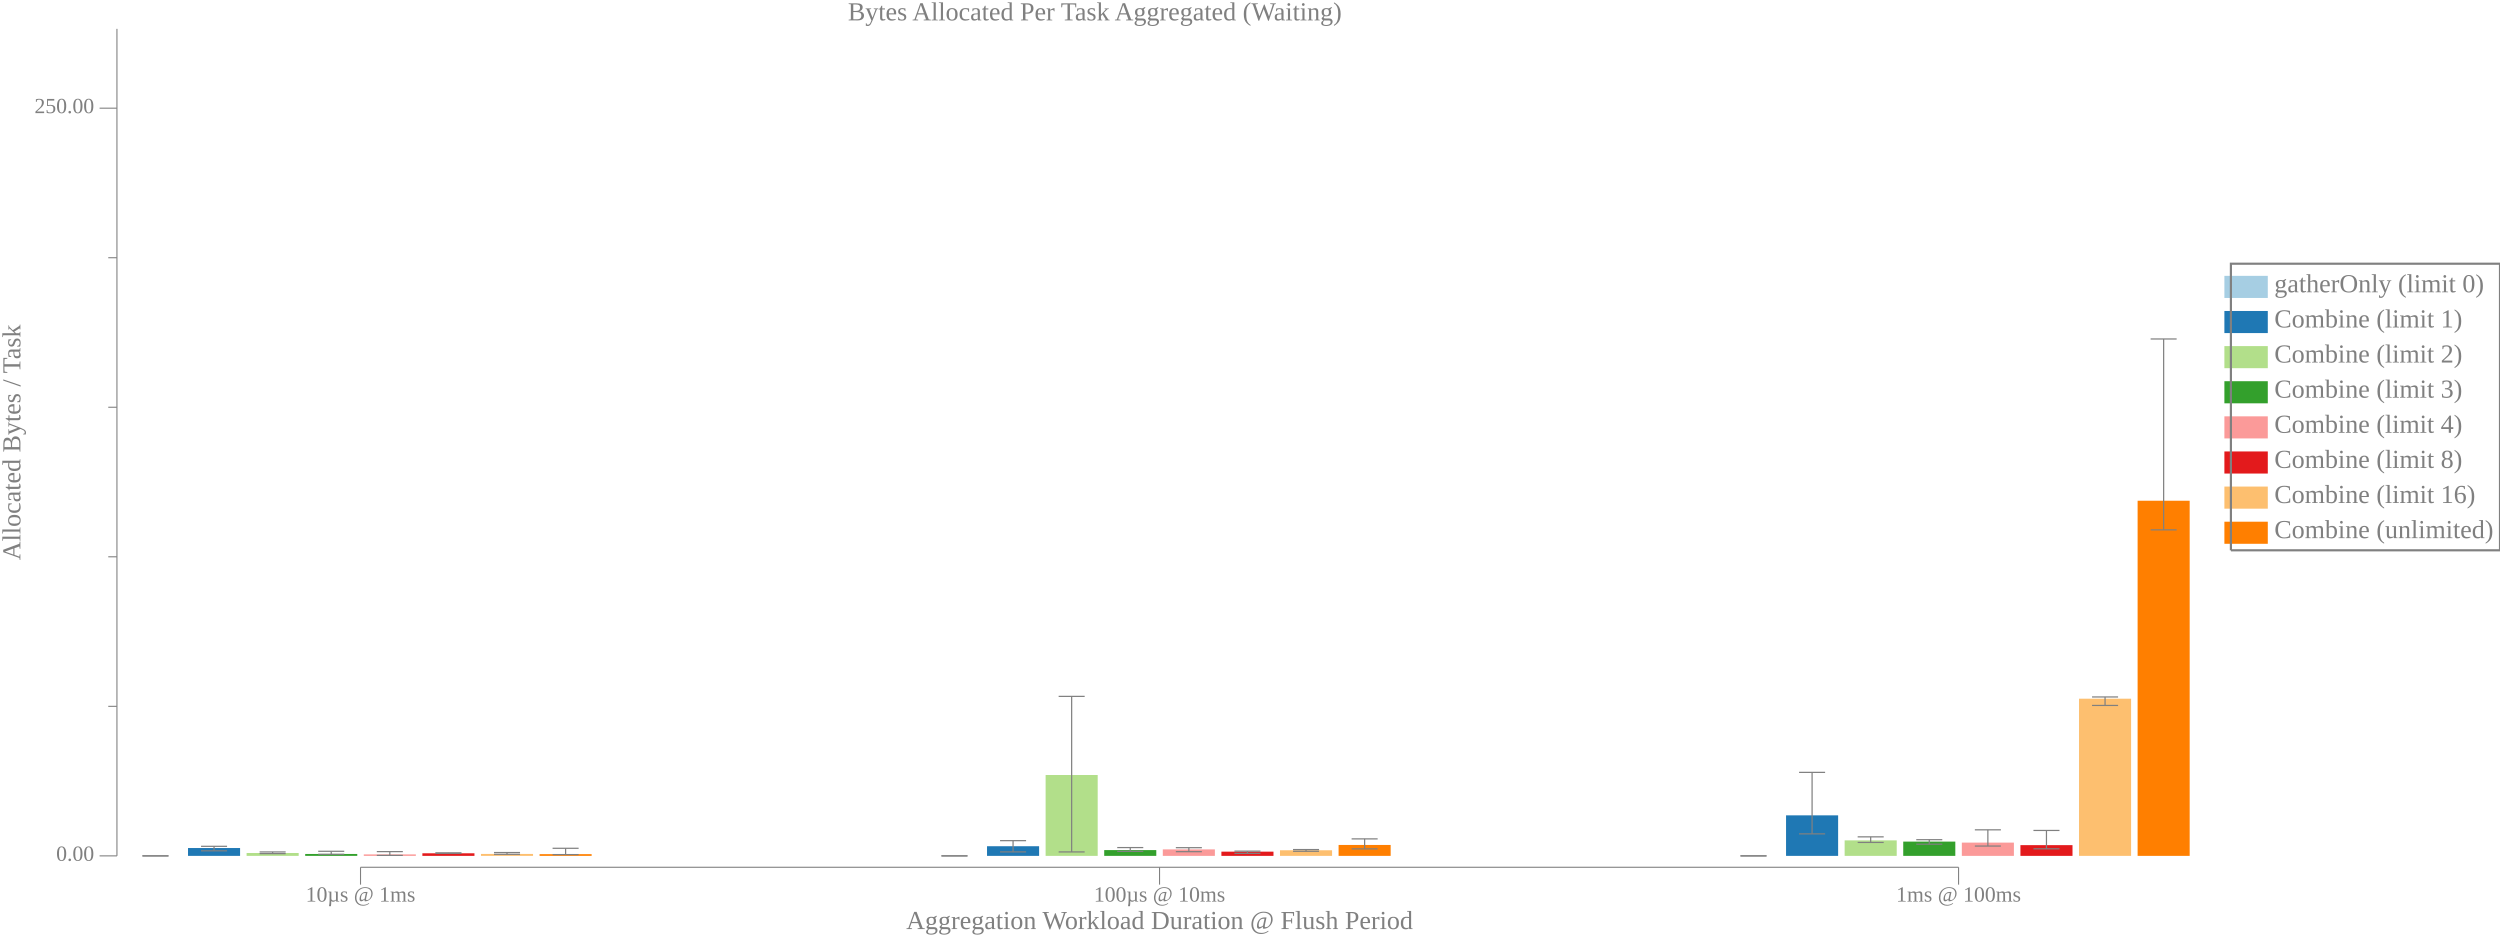
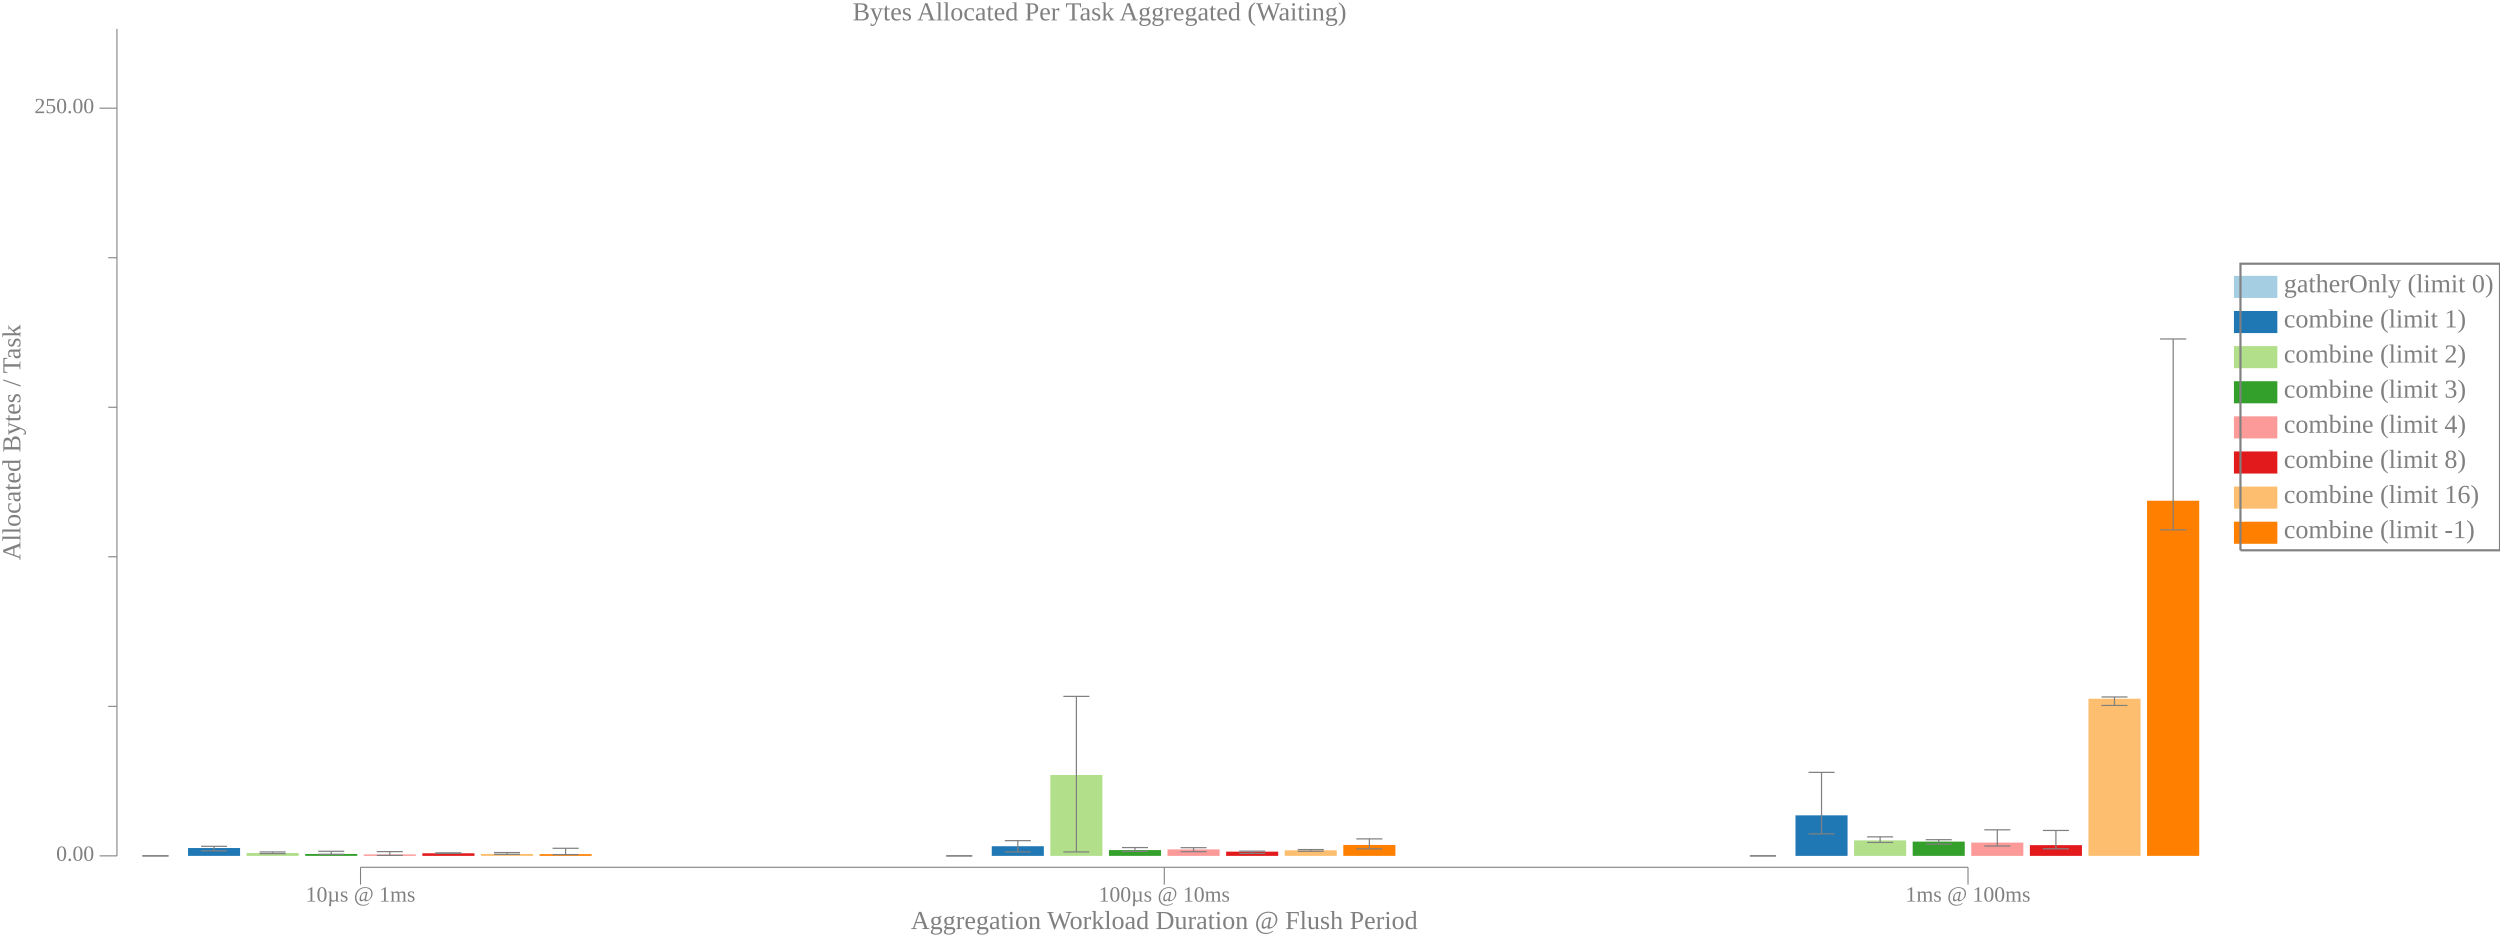
<svg xmlns="http://www.w3.org/2000/svg" width="1152pt" height="432pt" viewBox="0 0 1152 432">
  <g transform="scale(1, -1) translate(0, -432)">
-     <path d="M1025,294.7L1025,304.89L1045,304.89L1045,294.7Z" style="fill:#A6CEE3" />
-     <text x="1048" y="-297.31" transform="scale(1, -1)" style="font-family:Liberation Serif;font-variant:normal;font-weight:normal;font-style:normal;font-size:12px;fill:#808080">gatherOnly (limit 0)</text>
-     <path d="M1025,278.52L1025,288.7L1045,288.7L1045,278.52Z" style="fill:#1F78B4" />
-     <text x="1048" y="-281.12" transform="scale(1, -1)" style="font-family:Liberation Serif;font-variant:normal;font-weight:normal;font-style:normal;font-size:12px;fill:#808080">Combine (limit 1)</text>
-     <path d="M1025,262.34L1025,272.52L1045,272.52L1045,262.34Z" style="fill:#B2DF8A" />
-     <text x="1048" y="-264.94" transform="scale(1, -1)" style="font-family:Liberation Serif;font-variant:normal;font-weight:normal;font-style:normal;font-size:12px;fill:#808080">Combine (limit 2)</text>
-     <path d="M1025,246.15L1025,256.34L1045,256.34L1045,246.15Z" style="fill:#33A02C" />
-     <text x="1048" y="-248.76" transform="scale(1, -1)" style="font-family:Liberation Serif;font-variant:normal;font-weight:normal;font-style:normal;font-size:12px;fill:#808080">Combine (limit 3)</text>
-     <path d="M1025,229.97L1025,240.15L1045,240.15L1045,229.97Z" style="fill:#FB9A99" />
-     <text x="1048" y="-232.57" transform="scale(1, -1)" style="font-family:Liberation Serif;font-variant:normal;font-weight:normal;font-style:normal;font-size:12px;fill:#808080">Combine (limit 4)</text>
-     <path d="M1025,213.79L1025,223.97L1045,223.97L1045,213.79Z" style="fill:#E31A1C" />
-     <text x="1048" y="-216.39" transform="scale(1, -1)" style="font-family:Liberation Serif;font-variant:normal;font-weight:normal;font-style:normal;font-size:12px;fill:#808080">Combine (limit 8)</text>
-     <path d="M1025,197.6L1025,207.79L1045,207.79L1045,197.6Z" style="fill:#FDBF6F" />
-     <text x="1048" y="-200.21" transform="scale(1, -1)" style="font-family:Liberation Serif;font-variant:normal;font-weight:normal;font-style:normal;font-size:12px;fill:#808080">Combine (limit 16)</text>
-     <path d="M1025,181.42L1025,191.6L1045,191.6L1045,181.42Z" style="fill:#FF7F00" />
-     <text x="1048" y="-184.02" transform="scale(1, -1)" style="font-family:Liberation Serif;font-variant:normal;font-weight:normal;font-style:normal;font-size:12px;fill:#808080">Combine (unlimited)</text>
-     <path d="M1028,178.42L1028,310.48L1152,310.48L1152,178.42L1028,178.42" style="fill:none;stroke:#808080" />
-     <path d="M0,0L1009,0L1009,432L0,432Z" style="fill:#-8000000000000000-8000000000000000-8000000000000000;fill-opacity:0" />
-     <text x="390.71" y="-422.61" transform="scale(1, -1)" style="font-family:Liberation Serif;font-variant:normal;font-weight:normal;font-style:normal;font-size:12px;fill:#808080">Bytes Allocated Per Task Aggregated (Waiting)</text>
-     <text x="417.57" y="-3.902" transform="scale(1, -1)" style="font-family:Liberation Serif;font-variant:normal;font-weight:normal;font-style:normal;font-size:12px;fill:#808080">Aggregation Workload Duration @ Flush Period</text>
+     <path d="M1029.4,294.7L1029.4,304.89L1049.4,304.89L1049.4,294.7Z" style="fill:#A6CEE3" />
+     <text x="1052.4" y="-297.31" transform="scale(1, -1)" style="font-family:Liberation Serif;font-variant:normal;font-weight:normal;font-style:normal;font-size:12px;fill:#808080">gatherOnly (limit 0)</text>
+     <path d="M1029.4,278.52L1029.4,288.7L1049.4,288.7L1049.4,278.52Z" style="fill:#1F78B4" />
+     <text x="1052.4" y="-281.12" transform="scale(1, -1)" style="font-family:Liberation Serif;font-variant:normal;font-weight:normal;font-style:normal;font-size:12px;fill:#808080">combine (limit 1)</text>
+     <path d="M1029.4,262.34L1029.4,272.52L1049.4,272.52L1049.4,262.34Z" style="fill:#B2DF8A" />
+     <text x="1052.4" y="-264.94" transform="scale(1, -1)" style="font-family:Liberation Serif;font-variant:normal;font-weight:normal;font-style:normal;font-size:12px;fill:#808080">combine (limit 2)</text>
+     <path d="M1029.4,246.15L1029.4,256.34L1049.4,256.34L1049.4,246.15Z" style="fill:#33A02C" />
+     <text x="1052.4" y="-248.76" transform="scale(1, -1)" style="font-family:Liberation Serif;font-variant:normal;font-weight:normal;font-style:normal;font-size:12px;fill:#808080">combine (limit 3)</text>
+     <path d="M1029.4,229.97L1029.4,240.15L1049.4,240.15L1049.4,229.97Z" style="fill:#FB9A99" />
+     <text x="1052.4" y="-232.57" transform="scale(1, -1)" style="font-family:Liberation Serif;font-variant:normal;font-weight:normal;font-style:normal;font-size:12px;fill:#808080">combine (limit 4)</text>
+     <path d="M1029.4,213.79L1029.4,223.97L1049.4,223.97L1049.4,213.79Z" style="fill:#E31A1C" />
+     <text x="1052.4" y="-216.39" transform="scale(1, -1)" style="font-family:Liberation Serif;font-variant:normal;font-weight:normal;font-style:normal;font-size:12px;fill:#808080">combine (limit 8)</text>
+     <path d="M1029.4,197.6L1029.4,207.79L1049.4,207.79L1049.4,197.6Z" style="fill:#FDBF6F" />
+     <text x="1052.4" y="-200.21" transform="scale(1, -1)" style="font-family:Liberation Serif;font-variant:normal;font-weight:normal;font-style:normal;font-size:12px;fill:#808080">combine (limit 16)</text>
+     <path d="M1029.4,181.42L1029.4,191.6L1049.4,191.6L1049.4,181.42Z" style="fill:#FF7F00" />
+     <text x="1052.4" y="-184.02" transform="scale(1, -1)" style="font-family:Liberation Serif;font-variant:normal;font-weight:normal;font-style:normal;font-size:12px;fill:#808080">combine (limit -1)</text>
+     <path d="M1032.4,178.42L1032.4,310.48L1152,310.48L1152,178.42L1032.4,178.42" style="fill:none;stroke:#808080" />
+     <path d="M0,0L1013.4,0L1013.4,432L0,432Z" style="fill:#-8000000000000000-8000000000000000-8000000000000000;fill-opacity:0" />
+     <text x="392.89" y="-422.61" transform="scale(1, -1)" style="font-family:Liberation Serif;font-variant:normal;font-weight:normal;font-style:normal;font-size:12px;fill:#808080">Bytes Allocated Per Task Aggregated (Waiting)</text>
+     <text x="419.74" y="-3.902" transform="scale(1, -1)" style="font-family:Liberation Serif;font-variant:normal;font-weight:normal;font-style:normal;font-size:12px;fill:#808080">Aggregation Workload Duration @ Flush Period</text>
    <text x="140.87" y="-16.541" transform="scale(1, -1)" style="font-family:Liberation Serif;font-variant:normal;font-weight:normal;font-style:normal;font-size:10px;fill:#808080">10µs @ 1ms</text>
-     <text x="504.06" y="-16.541" transform="scale(1, -1)" style="font-family:Liberation Serif;font-variant:normal;font-weight:normal;font-style:normal;font-size:10px;fill:#808080">100µs @ 10ms</text>
-     <text x="873.74" y="-16.541" transform="scale(1, -1)" style="font-family:Liberation Serif;font-variant:normal;font-weight:normal;font-style:normal;font-size:10px;fill:#808080">1ms @ 100ms</text>
+     <text x="506.23" y="-16.541" transform="scale(1, -1)" style="font-family:Liberation Serif;font-variant:normal;font-weight:normal;font-style:normal;font-size:10px;fill:#808080">100µs @ 10ms</text>
+     <text x="878.08" y="-16.541" transform="scale(1, -1)" style="font-family:Liberation Serif;font-variant:normal;font-weight:normal;font-style:normal;font-size:10px;fill:#808080">1ms @ 100ms</text>
    <path d="M166.13,24.363L166.13,32.363" style="fill:none;stroke:#808080;stroke-width:0.5" />
-     <path d="M534.32,24.363L534.32,32.363" style="fill:none;stroke:#808080;stroke-width:0.5" />
-     <path d="M902.51,24.363L902.51,32.363" style="fill:none;stroke:#808080;stroke-width:0.5" />
-     <path d="M166.13,32.363L902.51,32.363" style="fill:none;stroke:#808080;stroke-width:0.5" />
+     <path d="M536.5,24.363L536.5,32.363" style="fill:none;stroke:#808080;stroke-width:0.5" />
+     <path d="M906.86,24.363L906.86,32.363" style="fill:none;stroke:#808080;stroke-width:0.5" />
+     <path d="M166.13,32.363L906.86,32.363" style="fill:none;stroke:#808080;stroke-width:0.5" />
    <g transform="rotate(90)">
      <text x="173.87" y="9.387" transform="scale(1, -1)" style="font-family:Liberation Serif;font-variant:normal;font-weight:normal;font-style:normal;font-size:12px;fill:#808080">Allocated Bytes / Task</text>
    </g>
    <text x="25.885" y="-35.328" transform="scale(1, -1)" style="font-family:Liberation Serif;font-variant:normal;font-weight:normal;font-style:normal;font-size:10px;fill:#808080">0.00</text>
    <text x="15.885" y="-379.86" transform="scale(1, -1)" style="font-family:Liberation Serif;font-variant:normal;font-weight:normal;font-style:normal;font-size:10px;fill:#808080">250.00</text>
    <path d="M45.885,37.613L53.885,37.613" style="fill:none;stroke:#808080;stroke-width:0.5" />
    <path d="M45.885,382.15L53.885,382.15" style="fill:none;stroke:#808080;stroke-width:0.5" />
    <path d="M49.885,106.52L53.885,106.52" style="fill:none;stroke:#808080;stroke-width:0.5" />
    <path d="M49.885,175.43L53.885,175.43" style="fill:none;stroke:#808080;stroke-width:0.5" />
    <path d="M49.885,244.34L53.885,244.34" style="fill:none;stroke:#808080;stroke-width:0.5" />
    <path d="M49.885,313.24L53.885,313.24" style="fill:none;stroke:#808080;stroke-width:0.5" />
    <path d="M53.885,37.613L53.885,418.71" style="fill:none;stroke:#808080;stroke-width:0.5" />
    <path d="M59.635,37.613L59.635,37.613L83.635,37.613L83.635,37.613Z" style="fill:#A6CEE3" />
    <path d="M71.635,37.613L71.635,37.613" style="fill:none;stroke:#808080;stroke-width:0.567" />
    <path d="M65.635,37.613L77.635,37.613" style="fill:none;stroke:#808080;stroke-width:0.567" />
    <path d="M65.635,37.613L77.635,37.613" style="fill:none;stroke:#808080;stroke-width:0.567" />
-     <path d="M427.82,37.613L427.82,37.613L451.82,37.613L451.82,37.613Z" style="fill:#A6CEE3" />
-     <path d="M439.82,37.613L439.82,37.613" style="fill:none;stroke:#808080;stroke-width:0.567" />
-     <path d="M433.82,37.613L445.82,37.613" style="fill:none;stroke:#808080;stroke-width:0.567" />
-     <path d="M433.82,37.613L445.82,37.613" style="fill:none;stroke:#808080;stroke-width:0.567" />
-     <path d="M796.01,37.613L796.01,37.613L820.01,37.613L820.01,37.613Z" style="fill:#A6CEE3" />
-     <path d="M808.01,37.613L808.01,37.613" style="fill:none;stroke:#808080;stroke-width:0.567" />
-     <path d="M802.01,37.613L814.01,37.613" style="fill:none;stroke:#808080;stroke-width:0.567" />
-     <path d="M802.01,37.613L814.01,37.613" style="fill:none;stroke:#808080;stroke-width:0.567" />
+     <path d="M430,37.613L430,37.613L454,37.613L454,37.613Z" style="fill:#A6CEE3" />
+     <path d="M442,37.613L442,37.613" style="fill:none;stroke:#808080;stroke-width:0.567" />
+     <path d="M436,37.613L448,37.613" style="fill:none;stroke:#808080;stroke-width:0.567" />
+     <path d="M436,37.613L448,37.613" style="fill:none;stroke:#808080;stroke-width:0.567" />
+     <path d="M800.36,37.613L800.36,37.613L824.36,37.613L824.36,37.613Z" style="fill:#A6CEE3" />
+     <path d="M812.36,37.613L812.36,37.613" style="fill:none;stroke:#808080;stroke-width:0.567" />
+     <path d="M806.36,37.613L818.36,37.613" style="fill:none;stroke:#808080;stroke-width:0.567" />
+     <path d="M806.36,37.613L818.36,37.613" style="fill:none;stroke:#808080;stroke-width:0.567" />
    <path d="M86.635,37.613L86.635,41.229L110.63,41.229L110.63,37.613Z" style="fill:#1F78B4" />
    <path d="M98.635,39.936L98.635,42.017" style="fill:none;stroke:#808080;stroke-width:0.567" />
    <path d="M92.635,39.936L104.63,39.936" style="fill:none;stroke:#808080;stroke-width:0.567" />
    <path d="M92.635,42.017L104.63,42.017" style="fill:none;stroke:#808080;stroke-width:0.567" />
-     <path d="M454.82,37.613L454.82,42.058L478.82,42.058L478.82,37.613Z" style="fill:#1F78B4" />
-     <path d="M466.82,39.446L466.82,44.628" style="fill:none;stroke:#808080;stroke-width:0.567" />
-     <path d="M460.82,39.446L472.82,39.446" style="fill:none;stroke:#808080;stroke-width:0.567" />
-     <path d="M460.82,44.628L472.82,44.628" style="fill:none;stroke:#808080;stroke-width:0.567" />
-     <path d="M823.01,37.613L823.01,56.287L847.01,56.287L847.01,37.613Z" style="fill:#1F78B4" />
-     <path d="M835.01,47.756L835.01,76.091" style="fill:none;stroke:#808080;stroke-width:0.567" />
-     <path d="M829.01,47.756L841.01,47.756" style="fill:none;stroke:#808080;stroke-width:0.567" />
-     <path d="M829.01,76.091L841.01,76.091" style="fill:none;stroke:#808080;stroke-width:0.567" />
+     <path d="M457,37.613L457,42.058L481,42.058L481,37.613Z" style="fill:#1F78B4" />
+     <path d="M469,39.446L469,44.628" style="fill:none;stroke:#808080;stroke-width:0.567" />
+     <path d="M463,39.446L475,39.446" style="fill:none;stroke:#808080;stroke-width:0.567" />
+     <path d="M463,44.628L475,44.628" style="fill:none;stroke:#808080;stroke-width:0.567" />
+     <path d="M827.36,37.613L827.36,56.287L851.36,56.287L851.36,37.613Z" style="fill:#1F78B4" />
+     <path d="M839.36,47.756L839.36,76.091" style="fill:none;stroke:#808080;stroke-width:0.567" />
+     <path d="M833.36,47.756L845.36,47.756" style="fill:none;stroke:#808080;stroke-width:0.567" />
+     <path d="M833.36,76.091L845.36,76.091" style="fill:none;stroke:#808080;stroke-width:0.567" />
    <path d="M113.63,37.613L113.63,38.936L137.63,38.936L137.63,37.613Z" style="fill:#B2DF8A" />
    <path d="M125.63,38.651L125.63,39.423" style="fill:none;stroke:#808080;stroke-width:0.567" />
    <path d="M119.63,38.651L131.63,38.651" style="fill:none;stroke:#808080;stroke-width:0.567" />
    <path d="M119.63,39.423L131.63,39.423" style="fill:none;stroke:#808080;stroke-width:0.567" />
-     <path d="M481.82,37.613L481.82,74.882L505.82,74.882L505.82,37.613Z" style="fill:#B2DF8A" />
-     <path d="M493.82,39.432L493.82,111.11" style="fill:none;stroke:#808080;stroke-width:0.567" />
-     <path d="M487.82,39.432L499.82,39.432" style="fill:none;stroke:#808080;stroke-width:0.567" />
-     <path d="M487.82,111.11L499.82,111.11" style="fill:none;stroke:#808080;stroke-width:0.567" />
-     <path d="M850.01,37.613L850.01,44.759L874.01,44.759L874.01,37.613Z" style="fill:#B2DF8A" />
-     <path d="M862.01,43.801L862.01,46.378" style="fill:none;stroke:#808080;stroke-width:0.567" />
-     <path d="M856.01,43.801L868.01,43.801" style="fill:none;stroke:#808080;stroke-width:0.567" />
-     <path d="M856.01,46.378L868.01,46.378" style="fill:none;stroke:#808080;stroke-width:0.567" />
+     <path d="M484,37.613L484,74.882L508,74.882L508,37.613Z" style="fill:#B2DF8A" />
+     <path d="M496,39.432L496,111.11" style="fill:none;stroke:#808080;stroke-width:0.567" />
+     <path d="M490,39.432L502,39.432" style="fill:none;stroke:#808080;stroke-width:0.567" />
+     <path d="M490,111.11L502,111.11" style="fill:none;stroke:#808080;stroke-width:0.567" />
+     <path d="M854.36,37.613L854.36,44.759L878.36,44.759L878.36,37.613Z" style="fill:#B2DF8A" />
+     <path d="M866.36,43.801L866.36,46.378" style="fill:none;stroke:#808080;stroke-width:0.567" />
+     <path d="M860.36,43.801L872.36,43.801" style="fill:none;stroke:#808080;stroke-width:0.567" />
+     <path d="M860.36,46.378L872.36,46.378" style="fill:none;stroke:#808080;stroke-width:0.567" />
    <path d="M140.63,37.613L140.63,38.491L164.63,38.491L164.63,37.613Z" style="fill:#33A02C" />
    <path d="M152.63,38.355L152.63,39.727" style="fill:none;stroke:#808080;stroke-width:0.567" />
    <path d="M146.63,38.355L158.63,38.355" style="fill:none;stroke:#808080;stroke-width:0.567" />
    <path d="M146.63,39.727L158.63,39.727" style="fill:none;stroke:#808080;stroke-width:0.567" />
-     <path d="M508.82,37.613L508.82,40.28L532.82,40.28L532.82,37.613Z" style="fill:#33A02C" />
-     <path d="M520.82,39.684L520.82,41.44" style="fill:none;stroke:#808080;stroke-width:0.567" />
-     <path d="M514.82,39.684L526.82,39.684" style="fill:none;stroke:#808080;stroke-width:0.567" />
-     <path d="M514.82,41.44L526.82,41.44" style="fill:none;stroke:#808080;stroke-width:0.567" />
-     <path d="M877.01,37.613L877.01,44.191L901.01,44.191L901.01,37.613Z" style="fill:#33A02C" />
-     <path d="M889.01,42.993L889.01,45.069" style="fill:none;stroke:#808080;stroke-width:0.567" />
-     <path d="M883.01,42.993L895.01,42.993" style="fill:none;stroke:#808080;stroke-width:0.567" />
-     <path d="M883.01,45.069L895.01,45.069" style="fill:none;stroke:#808080;stroke-width:0.567" />
+     <path d="M511,37.613L511,40.28L535,40.28L535,37.613Z" style="fill:#33A02C" />
+     <path d="M523,39.684L523,41.44" style="fill:none;stroke:#808080;stroke-width:0.567" />
+     <path d="M517,39.684L529,39.684" style="fill:none;stroke:#808080;stroke-width:0.567" />
+     <path d="M517,41.44L529,41.44" style="fill:none;stroke:#808080;stroke-width:0.567" />
+     <path d="M881.36,37.613L881.36,44.191L905.36,44.191L905.36,37.613Z" style="fill:#33A02C" />
+     <path d="M893.36,42.993L893.36,45.069" style="fill:none;stroke:#808080;stroke-width:0.567" />
+     <path d="M887.36,42.993L899.36,42.993" style="fill:none;stroke:#808080;stroke-width:0.567" />
+     <path d="M887.36,45.069L899.36,45.069" style="fill:none;stroke:#808080;stroke-width:0.567" />
    <path d="M167.63,37.613L167.63,38.294L191.63,38.294L191.63,37.613Z" style="fill:#FB9A99" />
    <path d="M179.63,37.84L179.63,39.576" style="fill:none;stroke:#808080;stroke-width:0.567" />
    <path d="M173.63,37.84L185.63,37.84" style="fill:none;stroke:#808080;stroke-width:0.567" />
    <path d="M173.63,39.576L185.63,39.576" style="fill:none;stroke:#808080;stroke-width:0.567" />
-     <path d="M535.82,37.613L535.82,40.601L559.82,40.601L559.82,37.613Z" style="fill:#FB9A99" />
-     <path d="M547.82,39.551L547.82,41.387" style="fill:none;stroke:#808080;stroke-width:0.567" />
-     <path d="M541.82,39.551L553.82,39.551" style="fill:none;stroke:#808080;stroke-width:0.567" />
-     <path d="M541.82,41.387L553.82,41.387" style="fill:none;stroke:#808080;stroke-width:0.567" />
-     <path d="M904.01,37.613L904.01,43.727L928.01,43.727L928.01,37.613Z" style="fill:#FB9A99" />
-     <path d="M916.01,42.137L916.01,49.616" style="fill:none;stroke:#808080;stroke-width:0.567" />
-     <path d="M910.01,42.137L922.01,42.137" style="fill:none;stroke:#808080;stroke-width:0.567" />
-     <path d="M910.01,49.616L922.01,49.616" style="fill:none;stroke:#808080;stroke-width:0.567" />
+     <path d="M538,37.613L538,40.601L562,40.601L562,37.613Z" style="fill:#FB9A99" />
+     <path d="M550,39.551L550,41.387" style="fill:none;stroke:#808080;stroke-width:0.567" />
+     <path d="M544,39.551L556,39.551" style="fill:none;stroke:#808080;stroke-width:0.567" />
+     <path d="M544,41.387L556,41.387" style="fill:none;stroke:#808080;stroke-width:0.567" />
+     <path d="M908.36,37.613L908.36,43.727L932.36,43.727L932.36,37.613Z" style="fill:#FB9A99" />
+     <path d="M920.36,42.137L920.36,49.616" style="fill:none;stroke:#808080;stroke-width:0.567" />
+     <path d="M914.36,42.137L926.36,42.137" style="fill:none;stroke:#808080;stroke-width:0.567" />
+     <path d="M914.36,49.616L926.36,49.616" style="fill:none;stroke:#808080;stroke-width:0.567" />
    <path d="M194.63,37.613L194.63,38.808L218.63,38.808L218.63,37.613Z" style="fill:#E31A1C" />
    <path d="M206.63,38.768L206.63,38.996" style="fill:none;stroke:#808080;stroke-width:0.567" />
    <path d="M200.63,38.768L212.63,38.768" style="fill:none;stroke:#808080;stroke-width:0.567" />
    <path d="M200.63,38.996L212.63,38.996" style="fill:none;stroke:#808080;stroke-width:0.567" />
-     <path d="M562.82,37.613L562.82,39.56L586.82,39.56L586.82,37.613Z" style="fill:#E31A1C" />
-     <path d="M574.82,38.77L574.82,39.797" style="fill:none;stroke:#808080;stroke-width:0.567" />
-     <path d="M568.82,38.77L580.82,38.77" style="fill:none;stroke:#808080;stroke-width:0.567" />
-     <path d="M568.82,39.797L580.82,39.797" style="fill:none;stroke:#808080;stroke-width:0.567" />
-     <path d="M931.01,37.613L931.01,42.559L955.01,42.559L955.01,37.613Z" style="fill:#E31A1C" />
-     <path d="M943.01,40.868L943.01,49.327" style="fill:none;stroke:#808080;stroke-width:0.567" />
-     <path d="M937.01,40.868L949.01,40.868" style="fill:none;stroke:#808080;stroke-width:0.567" />
-     <path d="M937.01,49.327L949.01,49.327" style="fill:none;stroke:#808080;stroke-width:0.567" />
+     <path d="M565,37.613L565,39.56L589,39.56L589,37.613Z" style="fill:#E31A1C" />
+     <path d="M577,38.77L577,39.797" style="fill:none;stroke:#808080;stroke-width:0.567" />
+     <path d="M571,38.77L583,38.77" style="fill:none;stroke:#808080;stroke-width:0.567" />
+     <path d="M571,39.797L583,39.797" style="fill:none;stroke:#808080;stroke-width:0.567" />
+     <path d="M935.36,37.613L935.36,42.559L959.36,42.559L959.36,37.613Z" style="fill:#E31A1C" />
+     <path d="M947.36,40.868L947.36,49.327" style="fill:none;stroke:#808080;stroke-width:0.567" />
+     <path d="M941.36,40.868L953.36,40.868" style="fill:none;stroke:#808080;stroke-width:0.567" />
+     <path d="M941.36,49.327L953.36,49.327" style="fill:none;stroke:#808080;stroke-width:0.567" />
    <path d="M221.63,37.613L221.63,38.505L245.63,38.505L245.63,37.613Z" style="fill:#FDBF6F" />
    <path d="M233.63,38.336L233.63,39.153" style="fill:none;stroke:#808080;stroke-width:0.567" />
    <path d="M227.63,38.336L239.63,38.336" style="fill:none;stroke:#808080;stroke-width:0.567" />
    <path d="M227.63,39.153L239.63,39.153" style="fill:none;stroke:#808080;stroke-width:0.567" />
-     <path d="M589.82,37.613L589.82,40.197L613.82,40.197L613.82,37.613Z" style="fill:#FDBF6F" />
-     <path d="M601.82,39.738L601.82,40.523" style="fill:none;stroke:#808080;stroke-width:0.567" />
-     <path d="M595.82,39.738L607.82,39.738" style="fill:none;stroke:#808080;stroke-width:0.567" />
-     <path d="M595.82,40.523L607.82,40.523" style="fill:none;stroke:#808080;stroke-width:0.567" />
-     <path d="M958.01,37.613L958.01,110.04L982.01,110.04L982.01,37.613Z" style="fill:#FDBF6F" />
-     <path d="M970.01,106.93L970.01,110.84" style="fill:none;stroke:#808080;stroke-width:0.567" />
-     <path d="M964.01,106.93L976.01,106.93" style="fill:none;stroke:#808080;stroke-width:0.567" />
-     <path d="M964.01,110.84L976.01,110.84" style="fill:none;stroke:#808080;stroke-width:0.567" />
+     <path d="M592,37.613L592,40.197L616,40.197L616,37.613Z" style="fill:#FDBF6F" />
+     <path d="M604,39.738L604,40.523" style="fill:none;stroke:#808080;stroke-width:0.567" />
+     <path d="M598,39.738L610,39.738" style="fill:none;stroke:#808080;stroke-width:0.567" />
+     <path d="M598,40.523L610,40.523" style="fill:none;stroke:#808080;stroke-width:0.567" />
+     <path d="M962.36,37.613L962.36,110.04L986.36,110.04L986.36,37.613Z" style="fill:#FDBF6F" />
+     <path d="M974.36,106.93L974.36,110.84" style="fill:none;stroke:#808080;stroke-width:0.567" />
+     <path d="M968.36,106.93L980.36,106.93" style="fill:none;stroke:#808080;stroke-width:0.567" />
+     <path d="M968.36,110.84L980.36,110.84" style="fill:none;stroke:#808080;stroke-width:0.567" />
    <path d="M248.63,37.613L248.63,38.409L272.63,38.409L272.63,37.613Z" style="fill:#FF7F00" />
    <path d="M260.63,38.206L260.63,41.108" style="fill:none;stroke:#808080;stroke-width:0.567" />
    <path d="M254.63,38.206L266.63,38.206" style="fill:none;stroke:#808080;stroke-width:0.567" />
    <path d="M254.63,41.108L266.63,41.108" style="fill:none;stroke:#808080;stroke-width:0.567" />
-     <path d="M616.82,37.613L616.82,42.644L640.82,42.644L640.82,37.613Z" style="fill:#FF7F00" />
-     <path d="M628.82,40.84L628.82,45.443" style="fill:none;stroke:#808080;stroke-width:0.567" />
-     <path d="M622.82,40.84L634.82,40.84" style="fill:none;stroke:#808080;stroke-width:0.567" />
-     <path d="M622.82,45.443L634.82,45.443" style="fill:none;stroke:#808080;stroke-width:0.567" />
-     <path d="M985.01,37.613L985.01,201.26L1009,201.26L1009,37.613Z" style="fill:#FF7F00" />
-     <path d="M997.01,187.84L997.01,275.8" style="fill:none;stroke:#808080;stroke-width:0.567" />
-     <path d="M991.01,187.84L1003,187.84" style="fill:none;stroke:#808080;stroke-width:0.567" />
-     <path d="M991.01,275.8L1003,275.8" style="fill:none;stroke:#808080;stroke-width:0.567" />
+     <path d="M619,37.613L619,42.644L643,42.644L643,37.613Z" style="fill:#FF7F00" />
+     <path d="M631,40.84L631,45.443" style="fill:none;stroke:#808080;stroke-width:0.567" />
+     <path d="M625,40.84L637,40.84" style="fill:none;stroke:#808080;stroke-width:0.567" />
+     <path d="M625,45.443L637,45.443" style="fill:none;stroke:#808080;stroke-width:0.567" />
+     <path d="M989.36,37.613L989.36,201.26L1013.4,201.26L1013.4,37.613Z" style="fill:#FF7F00" />
+     <path d="M1001.4,187.84L1001.4,275.8" style="fill:none;stroke:#808080;stroke-width:0.567" />
+     <path d="M995.36,187.84L1007.4,187.84" style="fill:none;stroke:#808080;stroke-width:0.567" />
+     <path d="M995.36,275.8L1007.4,275.8" style="fill:none;stroke:#808080;stroke-width:0.567" />
  </g>
</svg>
